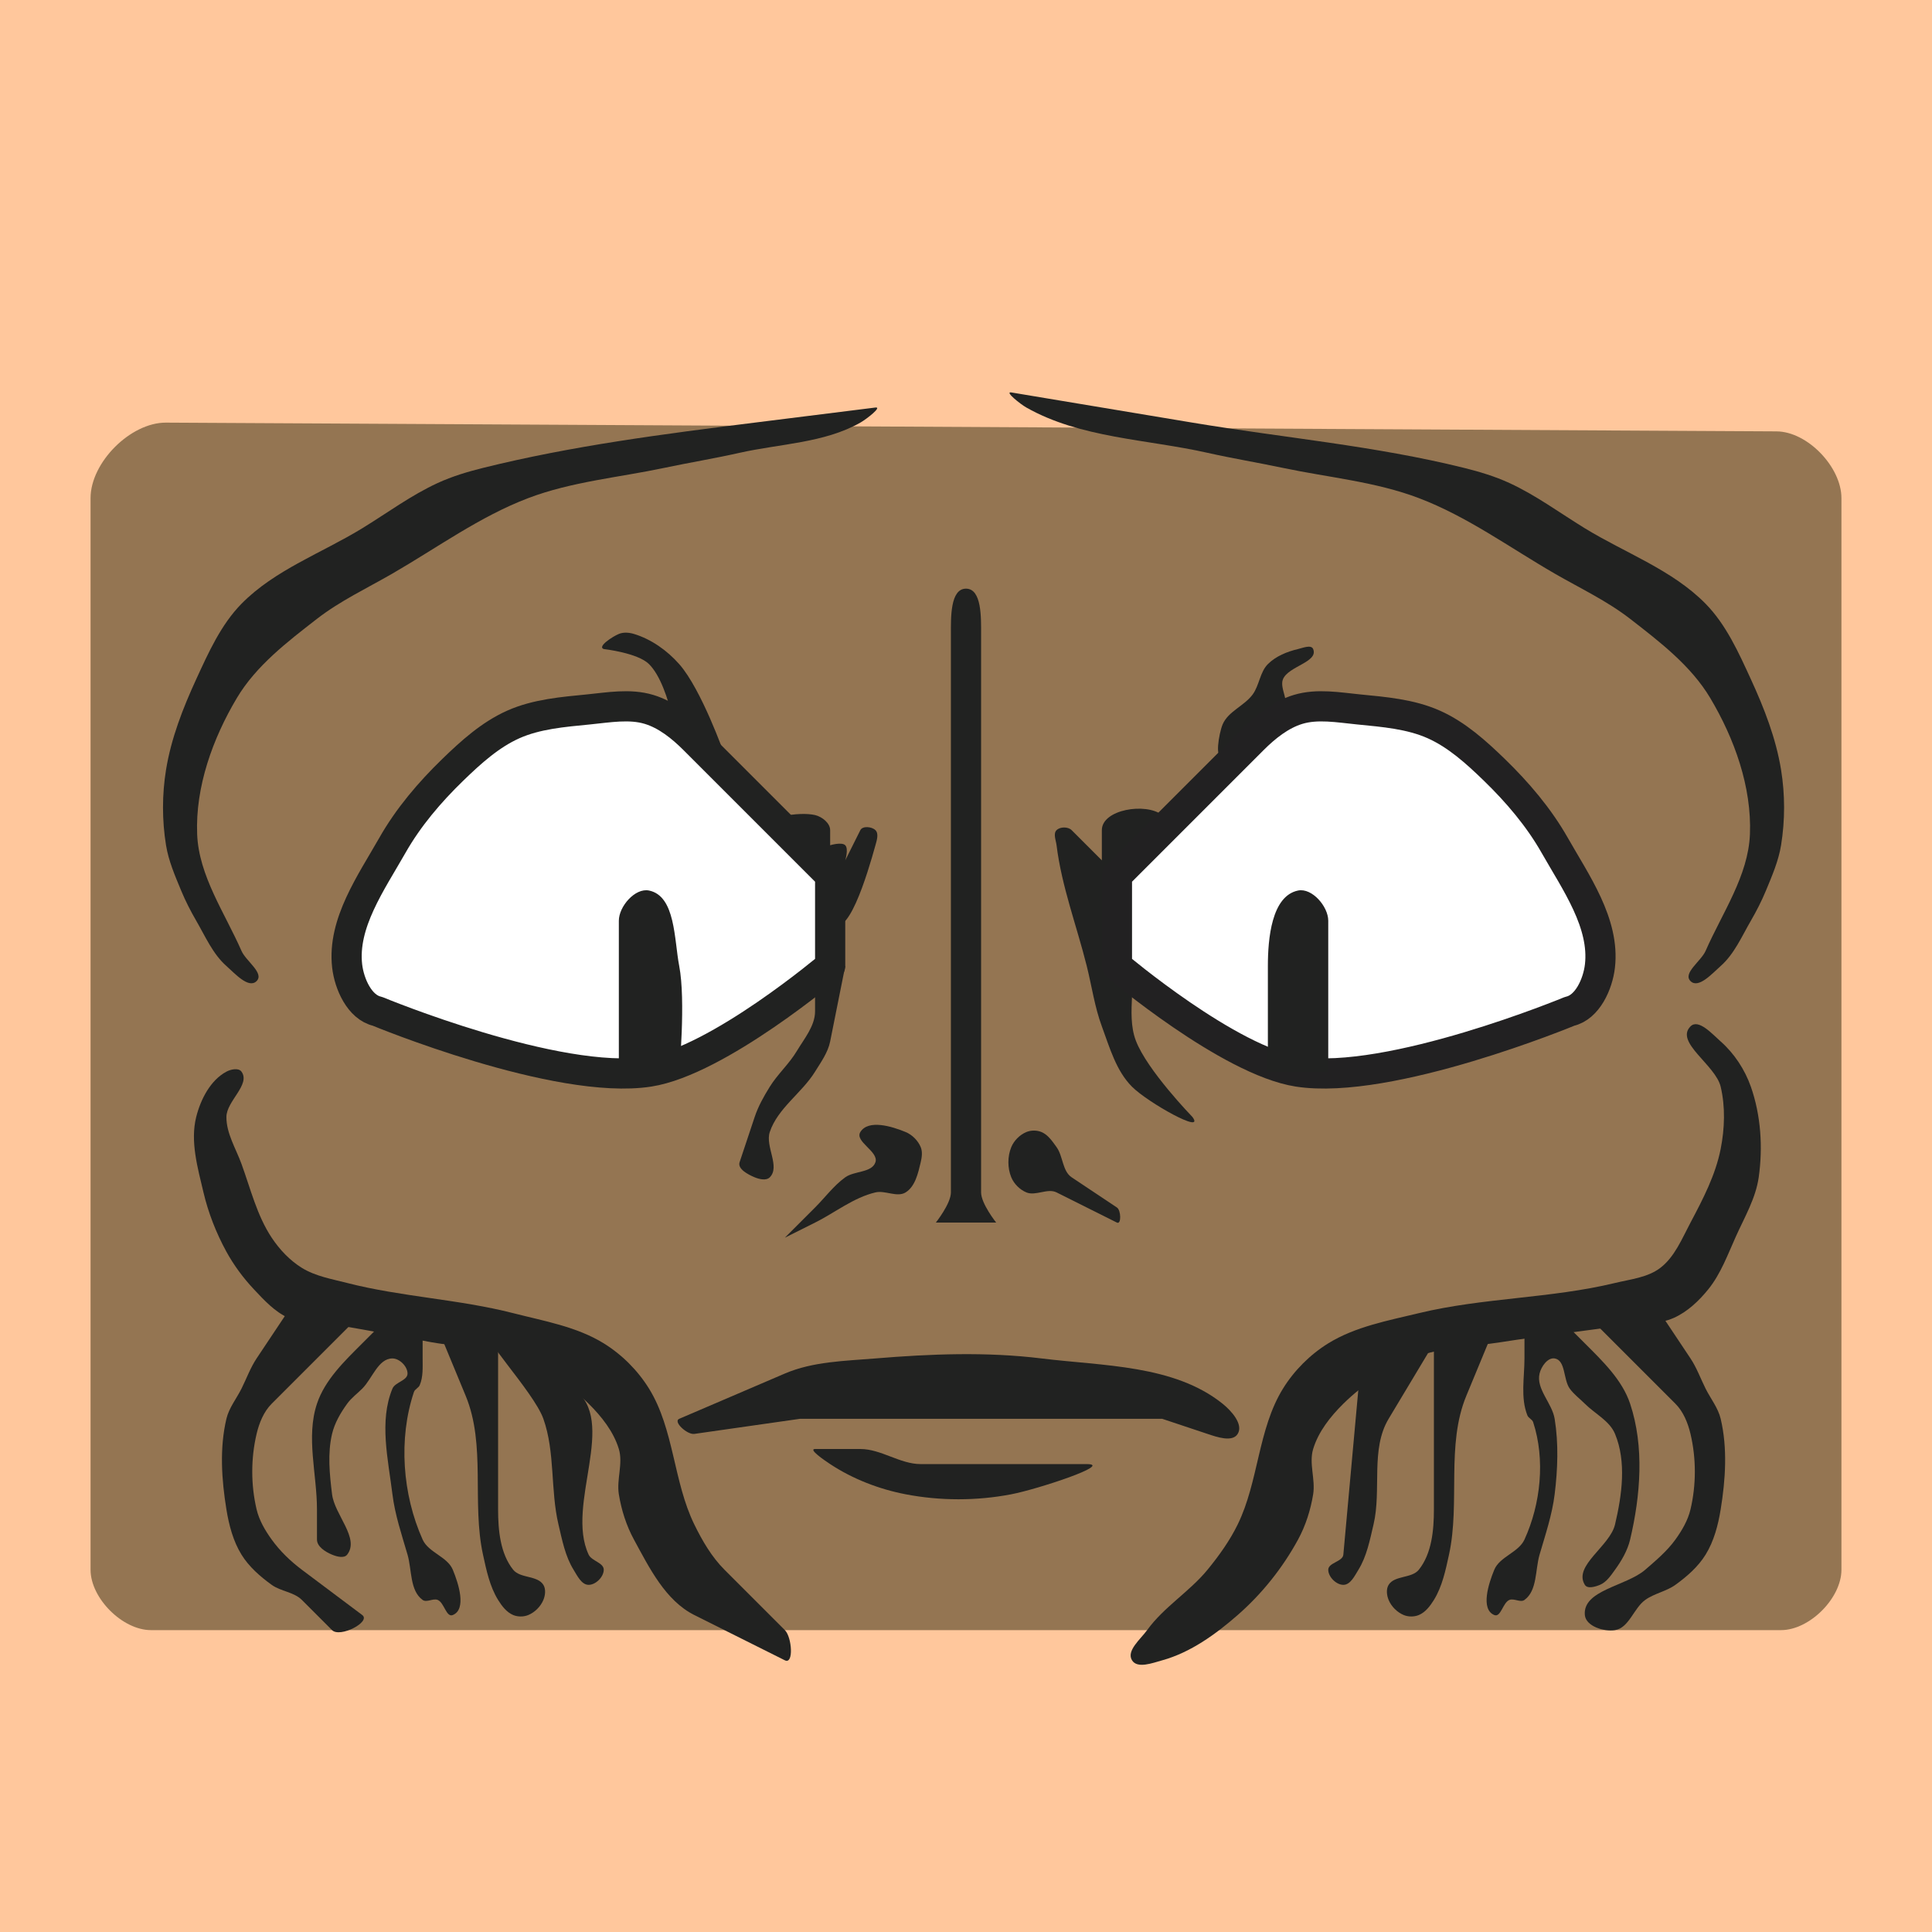
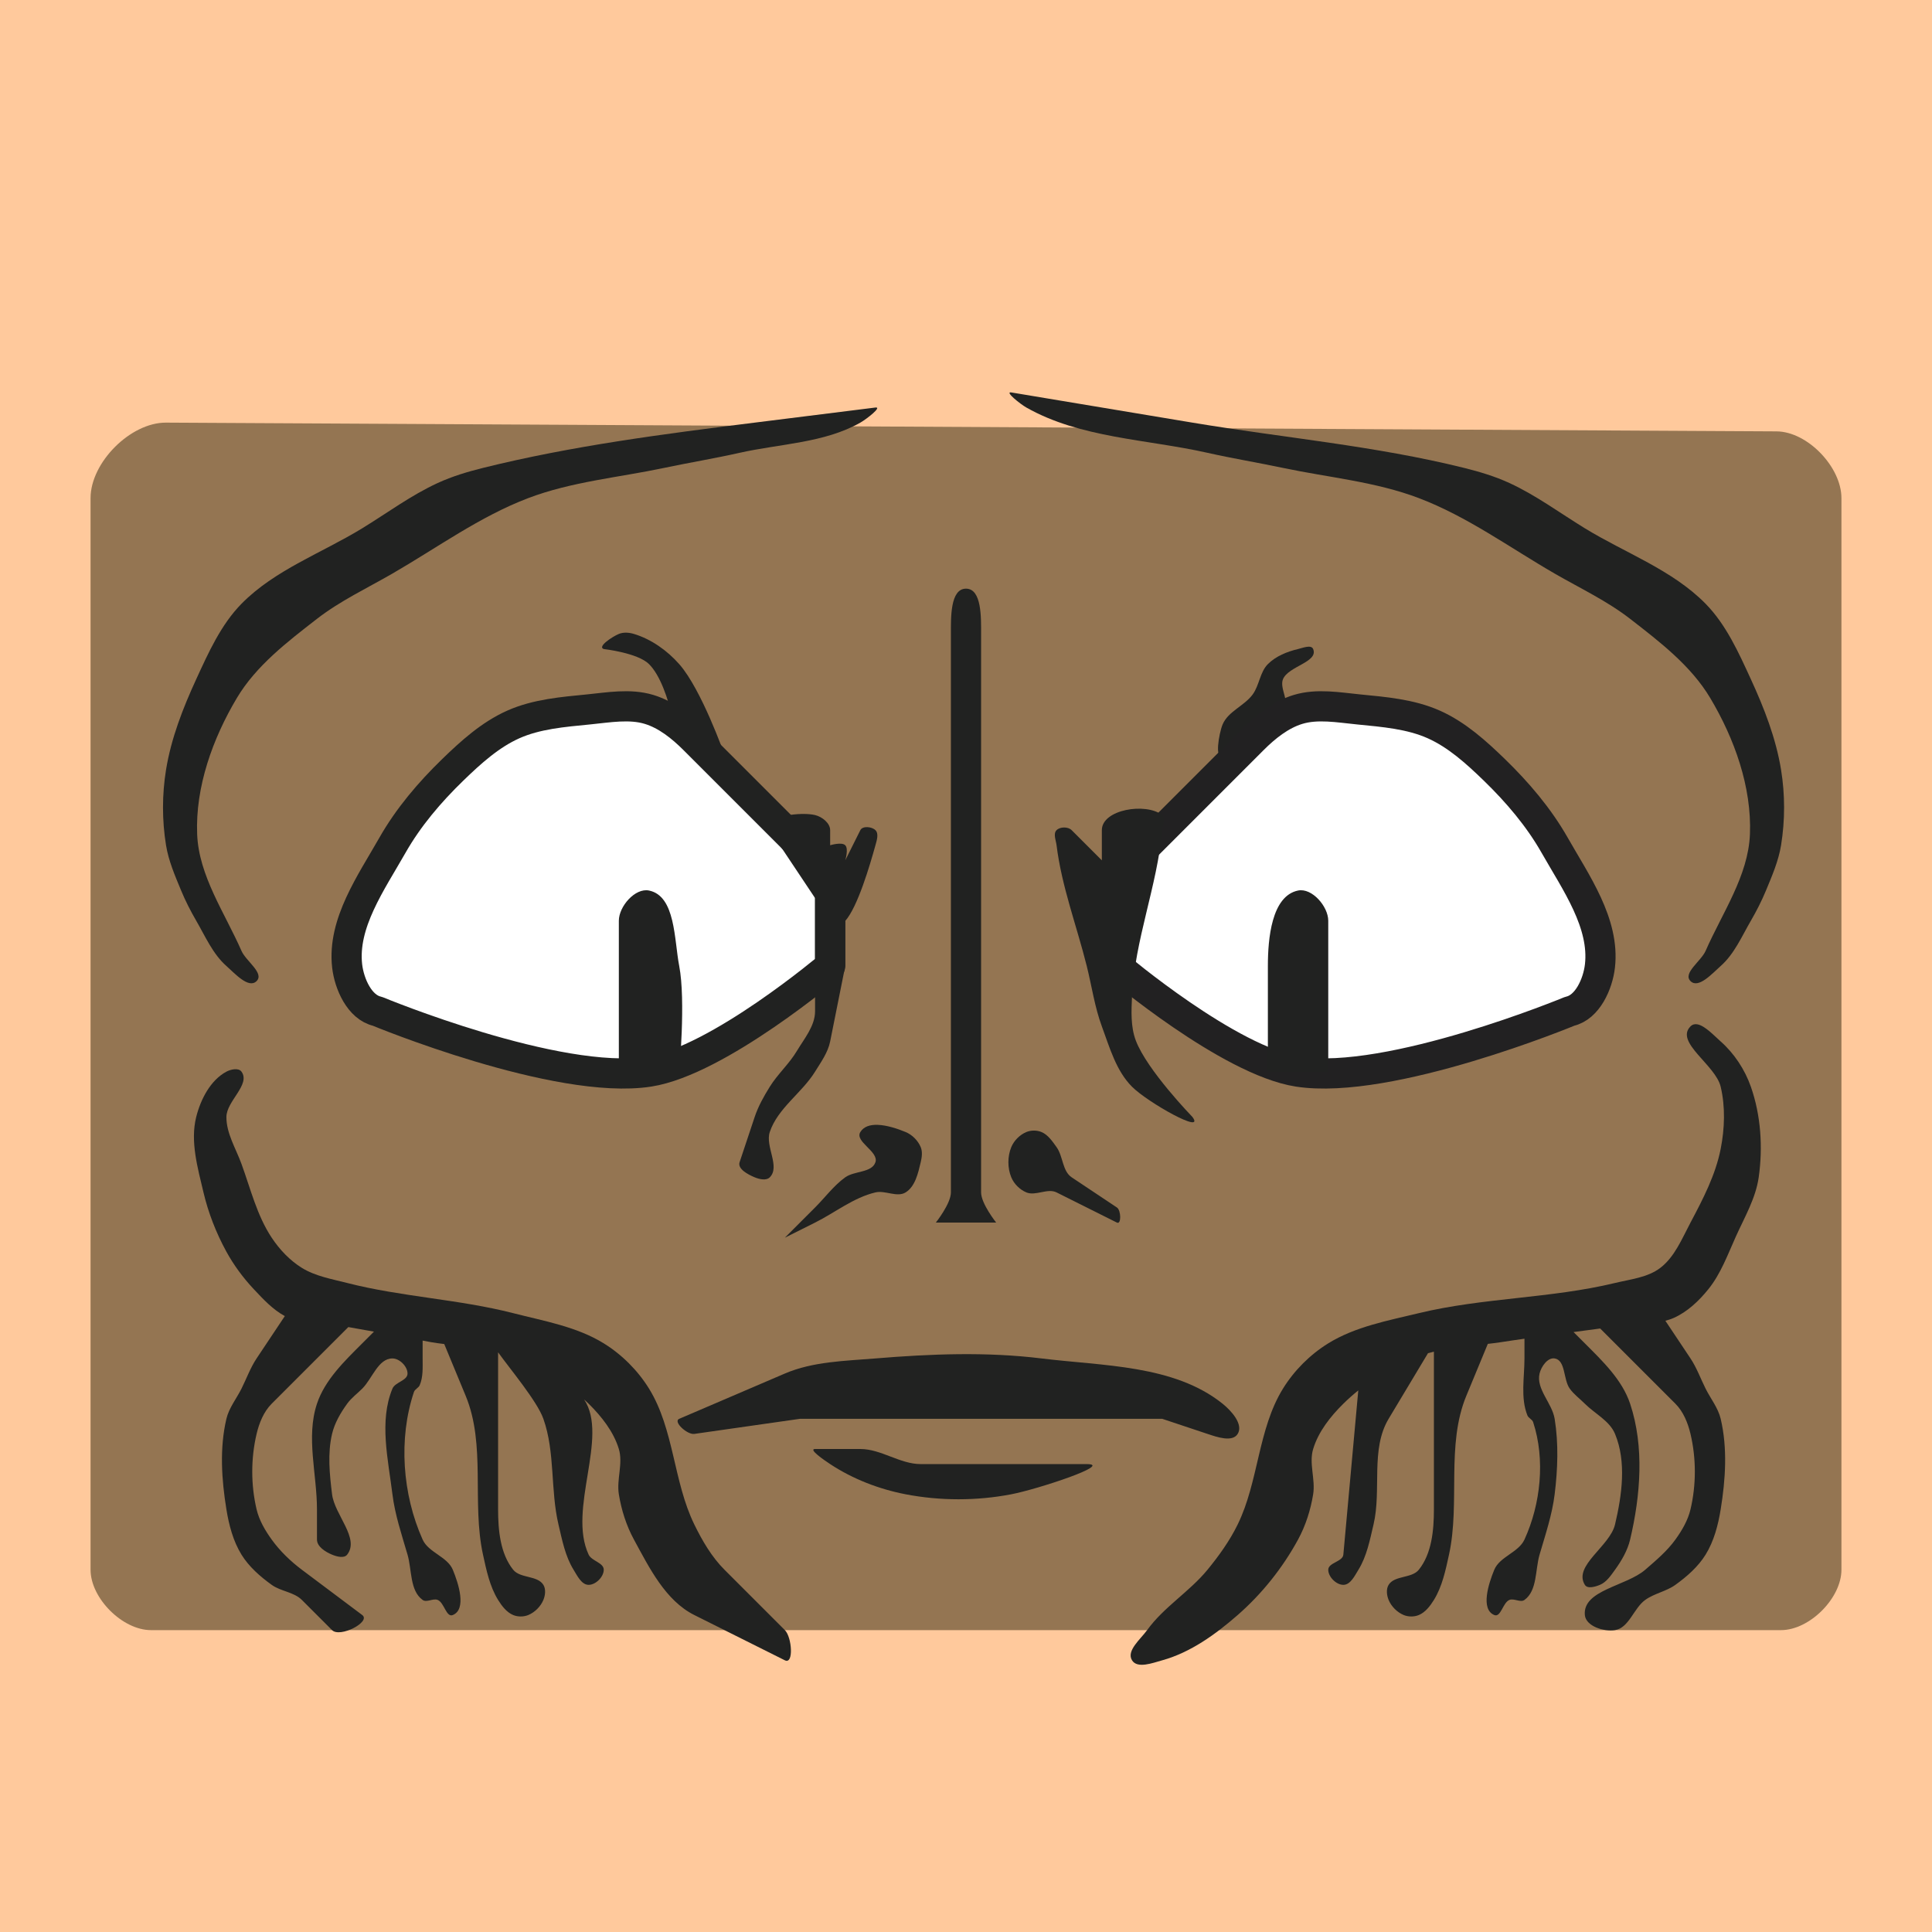
<svg xmlns="http://www.w3.org/2000/svg" width="256px" height="256px" viewBox="0 0 256 256" version="1.1" id="SVGRoot" xml:space="preserve">
  <defs id="defs27061" />
  <g id="layer1">
-     <rect style="display:inline;fill:#ffc79c;fill-opacity:1;stroke-width:25.194;stroke-linejoin:round" id="rect27205" width="256" height="256" x="0" y="0" />
+     <rect style="display:inline;fill:#ffc99c;fill-opacity:1;stroke-width:25.194;stroke-linejoin:round" id="rect27205" width="256" height="256" x="0" y="0" />
    <path style="display:inline;fill:#947552;stroke-width:4;stroke-linejoin:round;fill-opacity:1" d="m 12,66 c 0,-4.714 5.286,-10.026 10,-10 l 213.393,1.159 C 239.505,57.182 244,61.887 244,66 v 142 c 0,3.771 -4.229,8 -8,8 H 20 c -3.771,0 -8,-4.229 -8,-8 z" id="path27270" />
-     <path style="fill:#212221;stroke:none;stroke-width:4;stroke-linejoin:round;stroke-dasharray:none;stroke-opacity:1" d="m 102,110 c -1.169,-1.754 3.948,-2.484 6,-2 0.918,0.217 2,1.057 2,2 v 2 c 0,0 1.529,-0.471 2,0 0.471,0.471 0,2 0,2 l 2,-4 c 0.298,-0.596 1.529,-0.471 2,0 0.471,0.471 0.178,1.358 0,2 -1.038,3.746 -3.844,13.234 -6,10 z" id="path28508" />
-     <g id="EyeR">
-       <path style="fill:#212221;stroke:none;stroke-width:4;stroke-linejoin:round;stroke-dasharray:none;stroke-opacity:1" d="m 112,128 -2,10 c -0.292,1.462 -1.216,2.732 -2,4 -1.752,2.836 -4.946,4.838 -6,8 -0.632,1.897 1.414,4.586 0,6 -0.471,0.471 -1.384,0.255 -2,0 -0.871,-0.361 -2.298,-1.106 -2,-2 l 2,-6 c 0.471,-1.414 1.213,-2.734 2,-4 1.042,-1.676 2.562,-3.025 3.575,-4.719 C 106.57,137.619 108,135.937 108,134 v -6 z" id="path28543" />
+     <g id="EyeR" style="display:inline">
      <path style="fill:#212221;stroke:none;stroke-width:4;stroke-linejoin:round;stroke-dasharray:none;stroke-opacity:1" d="m 80,86 c -0.894,-0.298 1.129,-1.639 2,-2 0.616,-0.255 1.362,-0.193 2,0 2.301,0.697 4.409,2.198 6,4 2.96,3.353 6,12 6,12 h -6 c 0,0 -1.019,-9.019 -4,-12 -1.491,-1.491 -6,-2 -6,-2 z" id="path28506" />
      <path style="display:inline;fill:#ffffff;stroke:#212221;stroke-width:4;stroke-linejoin:round;stroke-dasharray:none;stroke-opacity:1" d="m 46,128 c -0.651,-5.659 3.186,-11.048 6,-16 2.109,-3.711 4.935,-7.029 8,-10 2.394,-2.32 4.957,-4.639 8,-6 3.103,-1.388 6.617,-1.665 10,-2 2.654,-0.263 5.448,-0.773 8,0 2.301,0.697 4.3,2.3 6,4 l 18,18 v 12 c 0,0 -14.849,12.573 -24,14 -12.146,1.894 -36,-8 -36,-8 -2.346,-0.521 -3.725,-3.612 -4,-6 z" id="path27272" />
      <path style="fill:#212221;stroke-width:4;stroke-linejoin:round" d="m 82,142 v -20 c 0,-1.886 2.153,-4.379 4,-4 3.517,0.722 3.321,6.475 4,10 0.883,4.582 0,14 0,14 z" id="path27639" />
    </g>
-     <g id="g881">
-       <path style="fill:#212221;stroke:none;stroke-width:4;stroke-linejoin:round;stroke-dasharray:none;stroke-opacity:1" d="m 154,110 c 0.06,-0.664 0.525,-1.59 0,-2 -2.167,-1.692 -8,-0.749 -8,2 v 4 l -4,-4 c -0.471,-0.471 -1.529,-0.471 -2,0 -0.471,0.471 -0.082,1.338 0,2 0.672,5.456 2.667,10.667 4,16 0.667,2.667 1.046,5.422 2,8 1.034,2.796 1.892,5.892 4,8 2.108,2.108 9.775,6.396 8,4 0,0 -6.016,-6.196 -7.5,-10.125 -0.695,-1.839 -0.593,-3.912 -0.5,-5.875 0.354,-7.445 3.331,-14.577 4,-22 z" id="path28515" />
+     <g id="g881" style="display:inline">
      <path style="fill:#212221;stroke:none;stroke-width:4;stroke-linejoin:round;stroke-dasharray:none;stroke-opacity:1" d="m 162,100 c -1.067,0.8 -0.51,-2.768 0,-4 0.722,-1.742 2.897,-2.47 4,-4 0.872,-1.209 0.946,-2.946 2,-4 1.054,-1.054 2.549,-1.658 4,-2 0.649,-0.153 1.745,-0.616 2,0 0.722,1.742 -3.278,2.258 -4,4 -0.51,1.232 1.067,3.2 0,4 z" id="path28571" />
      <path style="display:inline;fill:#ffffff;stroke:#222122;stroke-width:4;stroke-linejoin:round;stroke-opacity:1" d="m 212,128 c 0.651,-5.659 -3.186,-11.048 -6,-16 -2.109,-3.711 -4.935,-7.029 -8,-10 -2.394,-2.32 -4.957,-4.639 -8,-6 -3.103,-1.388 -6.617,-1.665 -10,-2 -2.654,-0.263 -5.448,-0.773 -8,0 -2.301,0.697 -4.3,2.3 -6,4 l -18,18 v 12 c 0,0 3.712,3.143 8.568,6.465 4.856,3.322 10.856,6.822 15.432,7.535 6.073,0.947 15.073,-1.053 22.555,-3.29 C 202.036,136.474 208,134 208,134 c 2.346,-0.521 3.725,-3.612 4,-6 z" id="path27641" />
      <path style="fill:#212221;stroke-width:4;stroke-linejoin:round" d="m 176,142 v -20 c 0,-1.886 -2.153,-4.379 -4,-4 -3.517,0.722 -4,6.41 -4,10 v 14 z" id="path27643" />
    </g>
-     <path style="fill:#212221;stroke:none;stroke-width:4;stroke-linejoin:round;stroke-dasharray:none;stroke-opacity:1" d="m 34,130 c 1.054,-1.054 -1.401,-2.635 -2,-4 -2.214,-5.046 -5.655,-9.947 -5.875,-15.453 -0.25,-6.267 2.053,-12.677 5.265,-18.064 C 33.935,88.212 38.072,85.048 42,82 c 3.071,-2.383 6.634,-4.056 10,-6 5.944,-3.433 11.583,-7.564 18,-10 5.746,-2.182 11.986,-2.731 18,-4 3.326,-0.702 6.683,-1.254 10,-2 5.364,-1.206 11.216,-1.291 16,-4 0.82,-0.465 2.936,-2.117 2,-2 l -16,2 c -12.072,1.509 -24.193,3.067 -36,6 -2.046,0.508 -4.085,1.119 -6,2 -3.532,1.624 -6.685,3.97 -10,6 -5.363,3.285 -11.593,5.513 -16,10 -2.724,2.774 -4.376,6.468 -6,10 -1.762,3.831 -3.325,7.838 -4,12 -0.534,3.29 -0.534,6.71 0,10 0.338,2.081 1.193,4.052 2,6 0.57,1.377 1.252,2.711 2,4 1.206,2.079 2.198,4.409 4,6 1.118,0.987 2.946,3.054 4,2 z" id="path28581" />
-     <path style="fill:#212221;stroke:none;stroke-width:4;stroke-linejoin:round;stroke-dasharray:none;stroke-opacity:1" d="m 224,130 c -1.054,-1.054 1.401,-2.635 2,-4 2.214,-5.046 5.655,-9.947 5.875,-15.453 0.25,-6.267 -2.053,-12.677 -5.265,-18.064 C 224.065,88.212 219.928,85.048 216,82 c -3.071,-2.383 -6.634,-4.056 -10,-6 -5.944,-3.433 -11.583,-7.564 -18,-10 -5.746,-2.182 -11.986,-2.731 -18,-4 -3.326,-0.702 -6.683,-1.254 -10,-2 -8.045,-1.809 -16.824,-1.937 -24,-6 -0.82,-0.465 -2.93,-2.155 -2,-2 l 24,4 c 12,2 24.193,3.067 36,6 2.046,0.508 4.085,1.119 6,2 3.532,1.624 6.685,3.97 10,6 5.363,3.285 11.593,5.513 16,10 2.724,2.774 4.376,6.468 6,10 1.762,3.831 3.325,7.838 4,12 0.534,3.29 0.534,6.71 0,10 -0.338,2.081 -1.193,4.052 -2,6 -0.57,1.377 -1.252,2.711 -2,4 -1.206,2.079 -2.198,4.409 -4,6 -1.118,0.987 -2.946,3.054 -4,2 z" id="path28583" />
+     <g id="g572">
+       <path style="fill:#212221;stroke:none;stroke-width:4;stroke-linejoin:round;stroke-dasharray:none;stroke-opacity:1" d="m 34,130 c 1.054,-1.054 -1.401,-2.635 -2,-4 -2.214,-5.046 -5.655,-9.947 -5.875,-15.453 -0.25,-6.267 2.053,-12.677 5.265,-18.064 C 33.935,88.212 38.072,85.048 42,82 c 3.071,-2.383 6.634,-4.056 10,-6 5.944,-3.433 11.583,-7.564 18,-10 5.746,-2.182 11.986,-2.731 18,-4 3.326,-0.702 6.683,-1.254 10,-2 5.364,-1.206 11.216,-1.291 16,-4 0.82,-0.465 2.936,-2.117 2,-2 l -16,2 c -12.072,1.509 -24.193,3.067 -36,6 -2.046,0.508 -4.085,1.119 -6,2 -3.532,1.624 -6.685,3.97 -10,6 -5.363,3.285 -11.593,5.513 -16,10 -2.724,2.774 -4.376,6.468 -6,10 -1.762,3.831 -3.325,7.838 -4,12 -0.534,3.29 -0.534,6.71 0,10 0.338,2.081 1.193,4.052 2,6 0.57,1.377 1.252,2.711 2,4 1.206,2.079 2.198,4.409 4,6 1.118,0.987 2.946,3.054 4,2 z" id="path28581" />
+       <path style="fill:#212221;stroke:none;stroke-width:4;stroke-linejoin:round;stroke-dasharray:none;stroke-opacity:1" d="m 224,130 c -1.054,-1.054 1.401,-2.635 2,-4 2.214,-5.046 5.655,-9.947 5.875,-15.453 0.25,-6.267 -2.053,-12.677 -5.265,-18.064 C 224.065,88.212 219.928,85.048 216,82 c -3.071,-2.383 -6.634,-4.056 -10,-6 -5.944,-3.433 -11.583,-7.564 -18,-10 -5.746,-2.182 -11.986,-2.731 -18,-4 -3.326,-0.702 -6.683,-1.254 -10,-2 -8.045,-1.809 -16.824,-1.937 -24,-6 -0.82,-0.465 -2.93,-2.155 -2,-2 l 24,4 c 12,2 24.193,3.067 36,6 2.046,0.508 4.085,1.119 6,2 3.532,1.624 6.685,3.97 10,6 5.363,3.285 11.593,5.513 16,10 2.724,2.774 4.376,6.468 6,10 1.762,3.831 3.325,7.838 4,12 0.534,3.29 0.534,6.71 0,10 -0.338,2.081 -1.193,4.052 -2,6 -0.57,1.377 -1.252,2.711 -2,4 -1.206,2.079 -2.198,4.409 -4,6 -1.118,0.987 -2.946,3.054 -4,2 z" id="path28583" />
+     </g>
    <path style="fill:#212221;stroke:none;stroke-width:4;stroke-linejoin:round;stroke-dasharray:none;stroke-opacity:1" d="m 92,190 14,-2 h 48 l 6,2 c 1.265,0.422 3.299,1.134 4,0 0.784,-1.268 -0.837,-3.067 -2,-4 -6.432,-5.16 -15.816,-4.992 -24,-6 -7.278,-0.896 -14.692,-0.605 -22,0 -4.041,0.334 -8.273,0.403 -12,2 l -14,6 c -0.867,0.371 1.067,2.133 2,2 z" id="path27645" />
    <path style="fill:#212221;stroke:none;stroke-width:4;stroke-linejoin:round;stroke-dasharray:none;stroke-opacity:1" d="m 108,192 h 6 c 2.749,0 5.251,2 8,2 h 22 c 3.59,0 -6.475,3.321 -10,4 -4.582,0.882 -9.418,0.882 -14,0 -3.525,-0.679 -7.003,-2.024 -10,-4 -0.787,-0.519 -2.943,-2 -2,-2 z" id="path28436" />
-     <path style="fill:#212221;stroke:none;stroke-width:4;stroke-linejoin:round;stroke-dasharray:none;stroke-opacity:1" d="m 124,162 h 8 c 0,0 -2,-2.509 -2,-4 V 84 c 0,-2.108 0.108,-6 -2,-6 -2.108,0 -2,3.892 -2,6 v 74 c 0,1.491 -2,4 -2,4 z" id="path28518" />
-     <path style="fill:#212221;stroke:none;stroke-width:4;stroke-linejoin:round;stroke-dasharray:none;stroke-opacity:1" d="m 122,154 c 0.153,-0.649 0.255,-1.384 0,-2 -0.361,-0.871 -1.129,-1.639 -2,-2 -1.848,-0.765 -4.949,-1.701 -6,0 -0.784,1.268 2.471,2.586 2,4 -0.471,1.414 -2.791,1.128 -4,2 -1.53,1.103 -2.667,2.667 -4,4 -1.333,1.333 -4,4 -4,4 0,0 2.667,-1.333 4,-2 2.667,-1.333 5.098,-3.315 8,-4 1.298,-0.306 2.866,0.701 4,0 1.268,-0.784 1.657,-2.549 2,-4 z" id="path28520" />
-     <path style="fill:#212221;stroke:none;stroke-width:4;stroke-linejoin:round;stroke-dasharray:none;stroke-opacity:1" d="m 134,152 c 0.361,-0.871 1.129,-1.639 2,-2 0.616,-0.255 1.384,-0.255 2,0 0.871,0.361 1.449,1.235 2,2 0.872,1.209 0.76,3.173 2,4 l 6,4 c 0.555,0.37 0.596,2.298 0,2 l -8,-4 c -1.193,-0.596 -2.768,0.51 -4,0 -0.871,-0.361 -1.639,-1.129 -2,-2 -0.51,-1.232 -0.51,-2.768 0,-4 z" id="path28522" />
-     <g id="CheekR">
-       <path style="fill:#212221;stroke:none;stroke-width:4;stroke-linejoin:round;stroke-dasharray:none;stroke-opacity:1" d="m 30,142 c -2.119,1.134 -3.414,3.669 -4,6 -0.815,3.245 0.192,6.735 0.96,9.992 0.641,2.716 1.676,5.362 3.011,7.813 0.994,1.823 2.248,3.52 3.671,5.033 1.356,1.443 2.765,2.984 4.574,3.791 2.091,0.933 4.536,0.637 6.795,1.01 4.062,0.672 8.1,1.483 12.153,2.213 3.79,0.682 7.791,0.612 11.374,2.024 C 72.033,181.252 75.325,183.361 78,186 c 1.711,1.688 3.303,3.699 4,6 0.58,1.914 -0.32,4.026 0,6 0.338,2.081 0.993,4.148 2,6 2.04,3.75 4.182,8.091 8,10 l 12,6 c 1.193,0.596 0.943,-3.057 0,-4 l -8,-8 c -1.7,-1.7 -2.944,-3.841 -4,-6 -2.779,-5.681 -2.675,-12.62 -6,-18 -1.487,-2.406 -3.594,-4.513 -6,-6 -3.587,-2.217 -7.916,-2.954 -12,-4 -7.22,-1.85 -14.78,-2.15 -22,-4 -2.042,-0.523 -4.207,-0.892 -6,-2 -1.604,-0.991 -2.956,-2.43 -4,-4 -1.949,-2.931 -2.794,-6.465 -4,-9.772 -0.747,-2.048 -2.012,-4.048 -2,-6.228 0.012,-2.108 3.233,-4.29 2,-6 -0.39,-0.541 -1.412,-0.315 -2,0 z" id="path28610" />
-       <path style="fill:#212221;stroke:none;stroke-width:4;stroke-linejoin:round;stroke-dasharray:none;stroke-opacity:1" d="m 38,174 h 10 l -12,12 c -1.054,1.054 -1.658,2.549 -2,4 -0.766,3.244 -0.766,6.756 0,10 0.342,1.451 1.128,2.791 2,4 1.103,1.53 2.492,2.869 4,4 l 8,6 c 1.193,0.894 -2.946,3.054 -4,2 l -4,-4 c -1.054,-1.054 -2.791,-1.128 -4,-2 -1.53,-1.103 -3.009,-2.396 -4,-4 -1.108,-1.793 -1.662,-3.919 -2,-6 -0.641,-3.948 -0.919,-8.107 0,-12 0.342,-1.451 1.333,-2.667 2,-4 0.667,-1.333 1.173,-2.76 2,-4 z" id="path28612" />
-       <path style="fill:#212221;stroke:none;stroke-width:4;stroke-linejoin:round;stroke-dasharray:none;stroke-opacity:1" d="m 50,176 -2,2 c -2.357,2.357 -4.946,4.838 -6,8 -1.476,4.427 0,9.333 0,14 v 4 c 0,0.943 1.129,1.639 2,2 0.616,0.255 1.59,0.525 2,0 1.692,-2.167 -1.664,-5.272 -2,-8 -0.326,-2.647 -0.613,-5.405 0,-8 0.342,-1.451 1.128,-2.791 2,-4 0.551,-0.765 1.333,-1.333 2,-2 1.333,-1.333 2.114,-4 4,-4 0.943,0 2,1.057 2,2 0,0.943 -1.639,1.129 -2,2 -1.786,4.311 -0.57,9.368 0,14 0.336,2.728 1.231,5.361 2,8 0.589,2.024 0.29,4.767 2,6 0.541,0.39 1.384,-0.255 2,0 0.871,0.361 1.129,2.361 2,2 1.848,-0.765 0.765,-4.152 0,-6 -0.722,-1.742 -3.228,-2.28 -4,-4 -2.675,-5.958 -3.228,-13.368 -1.15,-19.559 0.124,-0.371 0.607,-0.533 0.762,-0.892 C 56.083,182.456 56,181.19 56,180 v -4 z" id="path28614" />
-       <path style="fill:#212221;stroke:none;stroke-width:4;stroke-linejoin:round;stroke-dasharray:none;stroke-opacity:1" d="m 58,176 3.707,8.958 C 64.406,191.477 62.494,199.107 64,206 c 0.45,2.06 0.892,4.207 2,6 0.496,0.802 1.129,1.639 2,2 0.616,0.255 1.384,0.255 2,0 0.871,-0.361 1.639,-1.129 2,-2 0.255,-0.616 0.35,-1.433 0,-2 -0.784,-1.268 -3.067,-0.837 -4,-2 -1.72,-2.144 -2,-5.251 -2,-8 v -22 z" id="path28616" />
-       <path style="fill:#212221;stroke:none;stroke-width:4;stroke-linejoin:round;stroke-dasharray:none;stroke-opacity:1" d="m 66,178 3,1 7,5 c 5.992,4.28 -1.123,15.332 2,22 0.4,0.854 2,1.057 2,2 0,0.943 -1.057,2 -2,2 -0.943,0 -1.504,-1.198 -2,-2 -1.108,-1.793 -1.516,-3.948 -2,-6 -1.083,-4.588 -0.423,-9.558 -2,-14 -1.301,-3.663 -9.333,-12 -6,-10 z" id="path28618" />
+     <g id="g563">
+       <path id="path28508" style="fill:#212221;stroke:none;stroke-width:4;stroke-linejoin:round;stroke-dasharray:none;stroke-opacity:1" d="M 106.584 107.854 C 104.25 107.825 101.05 108.575 102 110 L 108 119 L 108 131 L 108 134 C 108 135.937 106.571 137.619 105.576 139.281 C 104.563 140.974 103.042 142.324 102 144 C 101.213 145.266 100.471 146.586 100 148 L 98 154 C 97.702 154.894 99.129 155.639 100 156 C 100.616 156.255 101.529 156.471 102 156 C 103.414 154.586 101.368 151.897 102 150 C 103.054 146.838 106.248 144.835 108 142 C 108.784 140.732 109.708 139.462 110 138 L 112 128 L 112 122.029 C 113.648 120.168 115.266 114.65 116 112 C 116.178 111.358 116.471 110.471 116 110 C 115.529 109.529 114.298 109.404 114 110 L 112 114 C 112 114 112.471 112.471 112 112 C 111.529 111.529 110 112 110 112 L 110 110 C 110 109.057 108.918 108.217 108 108 C 107.615 107.909 107.123 107.86 106.584 107.854 z " />
+       <path style="fill:#212221;stroke:none;stroke-width:4;stroke-linejoin:round;stroke-dasharray:none;stroke-opacity:1" d="m 154,110 c 0.06,-0.664 0.525,-1.59 0,-2 -2.167,-1.692 -8,-0.749 -8,2 v 4 l -4,-4 c -0.471,-0.471 -1.529,-0.471 -2,0 -0.471,0.471 -0.082,1.338 0,2 0.672,5.456 2.667,10.667 4,16 0.667,2.667 1.046,5.422 2,8 1.034,2.796 1.892,5.892 4,8 2.108,2.108 9.775,6.396 8,4 0,0 -6.016,-6.196 -7.5,-10.125 -0.695,-1.839 -0.593,-3.912 -0.5,-5.875 0.354,-7.445 3.331,-14.577 4,-22 z" id="path28515" />
+       <path id="path28518" style="fill:#212221;stroke:none;stroke-width:4;stroke-linejoin:round;stroke-dasharray:none;stroke-opacity:1" d="M 128 78 C 125.892 78 126 81.892 126 84 L 126 158 C 126 159.491 124 162 124 162 L 132 162 C 132 162 130 159.491 130 158 L 130 84 C 130 81.892 130.108 78 128 78 z M 116.279 149.047 C 115.311 149.017 114.46 149.256 114 150 C 113.216 151.268 116.471 152.586 116 154 C 115.529 155.414 113.209 155.128 112 156 C 110.47 157.103 109.333 158.667 108 160 L 104 164 C 104 164 106.667 162.667 108 162 C 110.667 160.667 113.098 158.685 116 158 C 117.298 157.694 118.866 158.701 120 158 C 121.268 157.216 121.657 155.451 122 154 C 122.153 153.351 122.255 152.616 122 152 C 121.639 151.129 120.871 150.361 120 150 C 118.961 149.569 117.524 149.086 116.279 149.047 z M 137 149.809 C 136.654 149.809 136.308 149.872 136 150 C 135.129 150.361 134.361 151.129 134 152 C 133.49 153.232 133.49 154.768 134 156 C 134.361 156.871 135.129 157.639 136 158 C 137.232 158.51 138.807 157.404 140 158 L 148 162 C 148.596 162.298 148.555 160.37 148 160 L 142 156 C 140.76 155.173 140.872 153.209 140 152 C 139.449 151.235 138.871 150.361 138 150 C 137.692 149.872 137.346 149.809 137 149.809 z " />
    </g>
-     <g id="CheekL">
-       <path style="fill:#212221;stroke:none;stroke-width:4;stroke-linejoin:round;stroke-dasharray:none;stroke-opacity:1" d="m 228,138 c 1.802,1.591 3.205,3.732 4,6 1.328,3.786 1.602,8.019 1.04,11.992 -0.391,2.764 -1.862,5.27 -3.011,7.813 -1.089,2.41 -2.008,4.976 -3.671,7.033 -1.245,1.54 -2.765,2.984 -4.574,3.791 -2.091,0.933 -4.528,0.687 -6.795,1.01 -5.38,0.768 -10.784,1.368 -16.153,2.213 -3.804,0.599 -7.791,0.612 -11.374,2.024 -3.496,1.377 -6.788,3.486 -9.462,6.125 -1.711,1.688 -3.303,3.699 -4,6 -0.58,1.914 0.32,4.026 0,6 -0.338,2.081 -0.993,4.148 -2,6 -2.04,3.75 -4.786,7.191 -8,10 -2.927,2.558 -6.254,4.962 -10,6 -1.285,0.356 -3.299,1.134 -4,0 -0.784,-1.268 1.128,-2.791 2,-4 2.205,-3.059 5.609,-5.084 8,-8 1.524,-1.859 2.944,-3.841 4,-6 2.779,-5.681 2.675,-12.62 6,-18 1.487,-2.406 3.594,-4.513 6,-6 3.587,-2.217 7.902,-3.009 12,-4 8.523,-2.06 17.477,-1.94 26,-4 2.049,-0.495 4.325,-0.72 6,-2 1.91,-1.459 2.872,-3.877 4,-6 1.651,-3.108 3.321,-6.319 4,-9.772 0.529,-2.691 0.63,-5.559 0,-8.228 -0.685,-2.902 -6.108,-5.892 -4,-8 1.054,-1.054 2.882,1.013 4,2 z" id="path28620" />
-       <path style="fill:#212221;stroke:none;stroke-width:4;stroke-linejoin:round;stroke-dasharray:none;stroke-opacity:1" d="m 220,174 h -10 l 12,12 c 1.054,1.054 1.657,2.549 2,4 0.766,3.244 0.766,6.756 0,10 -0.343,1.451 -1.128,2.791 -2,4 -1.103,1.53 -2.575,2.765 -4,4 -2.518,2.184 -8.299,2.68 -8,6 0.134,1.485 2.529,2.239 4,2 1.861,-0.302 2.47,-2.897 4,-4 1.209,-0.872 2.791,-1.128 4,-2 1.53,-1.103 3.009,-2.396 4,-4 1.108,-1.793 1.662,-3.919 2,-6 0.641,-3.948 0.919,-8.107 0,-12 -0.343,-1.451 -1.333,-2.667 -2,-4 -0.667,-1.333 -1.173,-2.76 -2,-4 z" id="path28622" />
-       <path style="fill:#212221;stroke:none;stroke-width:4;stroke-linejoin:round;stroke-dasharray:none;stroke-opacity:1" d="m 208,176 2,2 c 2.357,2.357 4.946,4.838 6,8 1.897,5.692 1.379,12.161 0,18 -0.343,1.451 -1.128,2.791 -2,4 -0.551,0.765 -1.129,1.639 -2,2 -0.616,0.255 -1.65,0.567 -2,0 -1.567,-2.536 3.315,-5.098 4,-8 0.919,-3.893 1.531,-8.304 0,-12 -0.722,-1.742 -2.667,-2.667 -4,-4 -0.667,-0.667 -1.449,-1.235 -2,-2 -0.872,-1.209 -0.529,-3.761 -2,-4 -0.931,-0.151 -1.783,1.082 -2,2 -0.484,2.052 1.662,3.919 2,6 0.534,3.29 0.407,6.692 0,10 -0.336,2.728 -1.231,5.361 -2,8 -0.589,2.024 -0.29,4.767 -2,6 -0.541,0.39 -1.384,-0.255 -2,0 -0.871,0.361 -1.129,2.361 -2,2 -1.848,-0.765 -0.765,-4.152 0,-6 0.722,-1.742 3.215,-2.286 4,-4 2.166,-4.728 2.768,-10.617 1.15,-15.559 -0.122,-0.372 -0.617,-0.529 -0.762,-0.892 C 201.456,185.207 202,182.519 202,180 v -4 z" id="path28624" />
-       <path style="fill:#212221;stroke:none;stroke-width:4;stroke-linejoin:round;stroke-dasharray:none;stroke-opacity:1" d="m 198,176 -3.707,8.958 C 191.594,191.477 193.506,199.107 192,206 c -0.45,2.06 -0.892,4.207 -2,6 -0.496,0.802 -1.129,1.639 -2,2 -0.616,0.255 -1.384,0.255 -2,0 -0.871,-0.361 -1.639,-1.129 -2,-2 -0.255,-0.616 -0.35,-1.433 0,-2 0.784,-1.268 3.067,-0.837 4,-2 1.72,-2.144 2,-5.251 2,-8 v -22 z" id="path28626" />
-       <path style="fill:#212221;stroke:none;stroke-width:4;stroke-linejoin:round;stroke-dasharray:none;stroke-opacity:1" d="m 190,178 -5,1 -5,5 -2,22 c -0.085,0.939 -2,1.057 -2,2 0,0.943 1.057,2 2,2 0.943,0 1.504,-1.198 2,-2 1.108,-1.793 1.516,-3.948 2,-6 1.083,-4.588 -0.425,-9.958 2,-14 z" id="path28628" />
-     </g>
+     <path id="path28610" style="fill:#212221;stroke:none;stroke-width:4;stroke-linejoin:round;stroke-dasharray:none;stroke-opacity:1" d="M 31.074 141.68 C 30.696 141.708 30.294 141.843 30 142 C 27.881 143.134 26.586 145.669 26 148 C 25.185 151.245 26.192 154.736 26.961 157.992 C 27.602 160.709 28.635 163.354 29.971 165.805 C 30.964 167.628 32.221 169.325 33.643 170.838 C 34.877 172.151 36.159 173.538 37.742 174.387 L 34 180 C 33.173 181.24 32.667 182.667 32 184 C 31.333 185.333 30.342 186.549 30 188 C 29.081 191.893 29.359 196.052 30 200 C 30.338 202.081 30.892 204.207 32 206 C 32.991 207.604 34.47 208.897 36 210 C 37.209 210.872 38.946 210.946 40 212 L 44 216 C 45.054 217.054 49.193 214.894 48 214 L 40 208 C 38.492 206.869 37.103 205.53 36 204 C 35.128 202.791 34.342 201.451 34 200 C 33.234 196.756 33.234 193.244 34 190 C 34.342 188.549 34.946 187.054 36 186 L 46.156 175.844 C 47.289 176.038 48.42 176.241 49.551 176.449 L 48 178 C 45.643 180.357 43.054 182.838 42 186 C 40.524 190.427 42 195.333 42 200 L 42 204 C 42 204.943 43.129 205.639 44 206 C 44.616 206.255 45.59 206.525 46 206 C 47.692 203.833 44.336 200.728 44 198 C 43.674 195.353 43.387 192.595 44 190 C 44.342 188.549 45.128 187.209 46 186 C 46.551 185.235 47.333 184.667 48 184 C 49.333 182.667 50.114 180 52 180 C 52.943 180 54 181.057 54 182 C 54 182.943 52.361 183.129 52 184 C 50.214 188.311 51.43 193.368 52 198 C 52.336 200.728 53.231 203.361 54 206 C 54.589 208.024 54.29 210.767 56 212 C 56.541 212.39 57.384 211.745 58 212 C 58.871 212.361 59.129 214.361 60 214 C 61.848 213.235 60.765 209.848 60 208 C 59.278 206.258 56.772 205.72 56 204 C 53.325 198.042 52.771 190.633 54.85 184.441 C 54.974 184.071 55.456 183.908 55.611 183.549 C 56.083 182.457 56 181.19 56 180 L 56 177.635 C 56.388 177.706 56.776 177.782 57.164 177.852 C 57.725 177.953 58.297 178.017 58.865 178.092 L 61.707 184.959 C 64.405 191.478 62.494 199.107 64 206 C 64.45 208.06 64.892 210.207 66 212 C 66.496 212.802 67.129 213.639 68 214 C 68.616 214.255 69.384 214.255 70 214 C 70.871 213.639 71.639 212.871 72 212 C 72.255 211.384 72.35 210.567 72 210 C 71.216 208.732 68.933 209.163 68 208 C 66.28 205.856 66 202.749 66 200 L 66 179.189 C 67.611 181.433 71.17 185.663 72 188 C 73.577 192.442 72.917 197.412 74 202 C 74.484 204.052 74.892 206.207 76 208 C 76.496 208.802 77.057 210 78 210 C 78.943 210 80 208.943 80 208 C 80 207.057 78.4 206.854 78 206 C 75.181 199.982 80.7 190.394 77.398 185.436 C 77.6 185.622 77.805 185.807 78 186 C 79.711 187.688 81.303 189.699 82 192 C 82.58 193.914 81.68 196.026 82 198 C 82.338 200.081 82.993 202.148 84 204 C 86.04 207.75 88.182 212.091 92 214 L 104 220 C 105.193 220.596 104.943 216.943 104 216 L 96 208 C 94.3 206.3 93.056 204.159 92 202 C 89.221 196.319 89.325 189.38 86 184 C 84.513 181.594 82.406 179.487 80 178 C 76.413 175.783 72.084 175.046 68 174 C 60.78 172.15 53.22 171.85 46 170 C 43.958 169.477 41.793 169.108 40 168 C 38.396 167.009 37.044 165.57 36 164 C 34.051 161.069 33.206 157.535 32 154.229 C 31.253 152.18 29.988 150.18 30 148 C 30.012 145.892 33.233 143.71 32 142 C 31.805 141.73 31.452 141.651 31.074 141.68 z " />
+     <path id="path28620" style="fill:#212221;stroke:none;stroke-width:4;stroke-linejoin:round;stroke-dasharray:none;stroke-opacity:1" d="M 224.912 135.729 C 224.575 135.667 224.264 135.736 224 136 C 221.892 138.108 227.315 141.098 228 144 C 228.63 146.669 228.529 149.537 228 152.229 C 227.321 155.682 225.651 158.892 224 162 C 222.872 164.123 221.91 166.541 220 168 C 218.325 169.28 216.049 169.505 214 170 C 205.477 172.06 196.523 171.94 188 174 C 183.902 174.991 179.587 175.783 176 178 C 173.594 179.487 171.487 181.594 170 184 C 166.675 189.38 166.779 196.319 164 202 C 162.944 204.159 161.524 206.141 160 208 C 157.609 210.916 154.205 212.941 152 216 C 151.128 217.209 149.216 218.732 150 220 C 150.701 221.134 152.715 220.356 154 220 C 157.746 218.962 161.073 216.558 164 214 C 167.214 211.191 169.96 207.75 172 204 C 173.007 202.148 173.662 200.081 174 198 C 174.32 196.026 173.42 193.914 174 192 C 174.697 189.699 176.289 187.688 178 186 C 178.626 185.382 179.29 184.796 179.979 184.238 L 178 206 C 177.915 206.939 176 207.057 176 208 C 176 208.943 177.057 210 178 210 C 178.943 210 179.504 208.802 180 208 C 181.108 206.207 181.516 204.052 182 202 C 183.083 197.412 181.575 192.042 184 188 L 189.215 179.307 C 189.475 179.235 189.737 179.167 190 179.105 L 190 200 C 190 202.749 189.72 205.856 188 208 C 187.067 209.163 184.784 208.732 184 210 C 183.65 210.567 183.745 211.384 184 212 C 184.361 212.871 185.129 213.639 186 214 C 186.616 214.255 187.384 214.255 188 214 C 188.871 213.639 189.504 212.802 190 212 C 191.108 210.207 191.55 208.06 192 206 C 193.506 199.107 191.595 191.478 194.293 184.959 L 197.143 178.07 C 197.708 178.001 198.276 177.94 198.836 177.852 C 199.889 177.686 200.945 177.537 202 177.387 L 202 180 C 202 182.519 201.457 185.208 202.389 187.549 C 202.533 187.912 203.029 188.07 203.15 188.441 C 204.768 193.384 204.166 199.272 202 204 C 201.215 205.714 198.722 206.258 198 208 C 197.235 209.848 196.152 213.235 198 214 C 198.871 214.361 199.129 212.361 200 212 C 200.616 211.745 201.459 212.39 202 212 C 203.71 210.767 203.411 208.024 204 206 C 204.769 203.361 205.664 200.728 206 198 C 206.407 194.692 206.534 191.29 206 188 C 205.662 185.919 203.516 184.052 204 182 C 204.217 181.082 205.069 179.849 206 180 C 207.471 180.239 207.128 182.791 208 184 C 208.551 184.765 209.333 185.333 210 186 C 211.333 187.333 213.278 188.258 214 190 C 215.531 193.696 214.919 198.107 214 202 C 213.315 204.902 208.433 207.464 210 210 C 210.35 210.567 211.384 210.255 212 210 C 212.871 209.639 213.449 208.765 214 208 C 214.872 206.791 215.657 205.451 216 204 C 217.379 198.161 217.897 191.692 216 186 C 214.946 182.838 212.357 180.357 210 178 L 208.504 176.504 C 209.681 176.351 210.857 176.191 212.033 176.033 L 222 186 C 223.054 187.054 223.657 188.549 224 190 C 224.766 193.244 224.766 196.756 224 200 C 223.657 201.451 222.872 202.791 222 204 C 220.897 205.53 219.424 206.765 218 208 C 215.482 210.184 209.701 210.68 210 214 C 210.134 215.485 212.529 216.239 214 216 C 215.861 215.698 216.47 213.103 218 212 C 219.209 211.128 220.791 210.872 222 210 C 223.53 208.897 225.009 207.604 226 206 C 227.108 204.207 227.662 202.081 228 200 C 228.641 196.052 228.919 191.893 228 188 C 227.657 186.549 226.667 185.333 226 184 C 225.333 182.667 224.827 181.24 224 180 L 220.67 175.006 C 221.049 174.906 221.424 174.79 221.785 174.629 C 223.593 173.822 225.113 172.378 226.357 170.838 C 228.02 168.782 228.94 166.214 230.029 163.805 C 231.179 161.261 232.648 158.756 233.039 155.992 C 233.602 152.02 233.328 147.786 232 144 C 231.205 141.732 229.802 139.591 228 138 C 227.162 137.26 225.923 135.912 224.912 135.729 z " />
  </g>
</svg>
